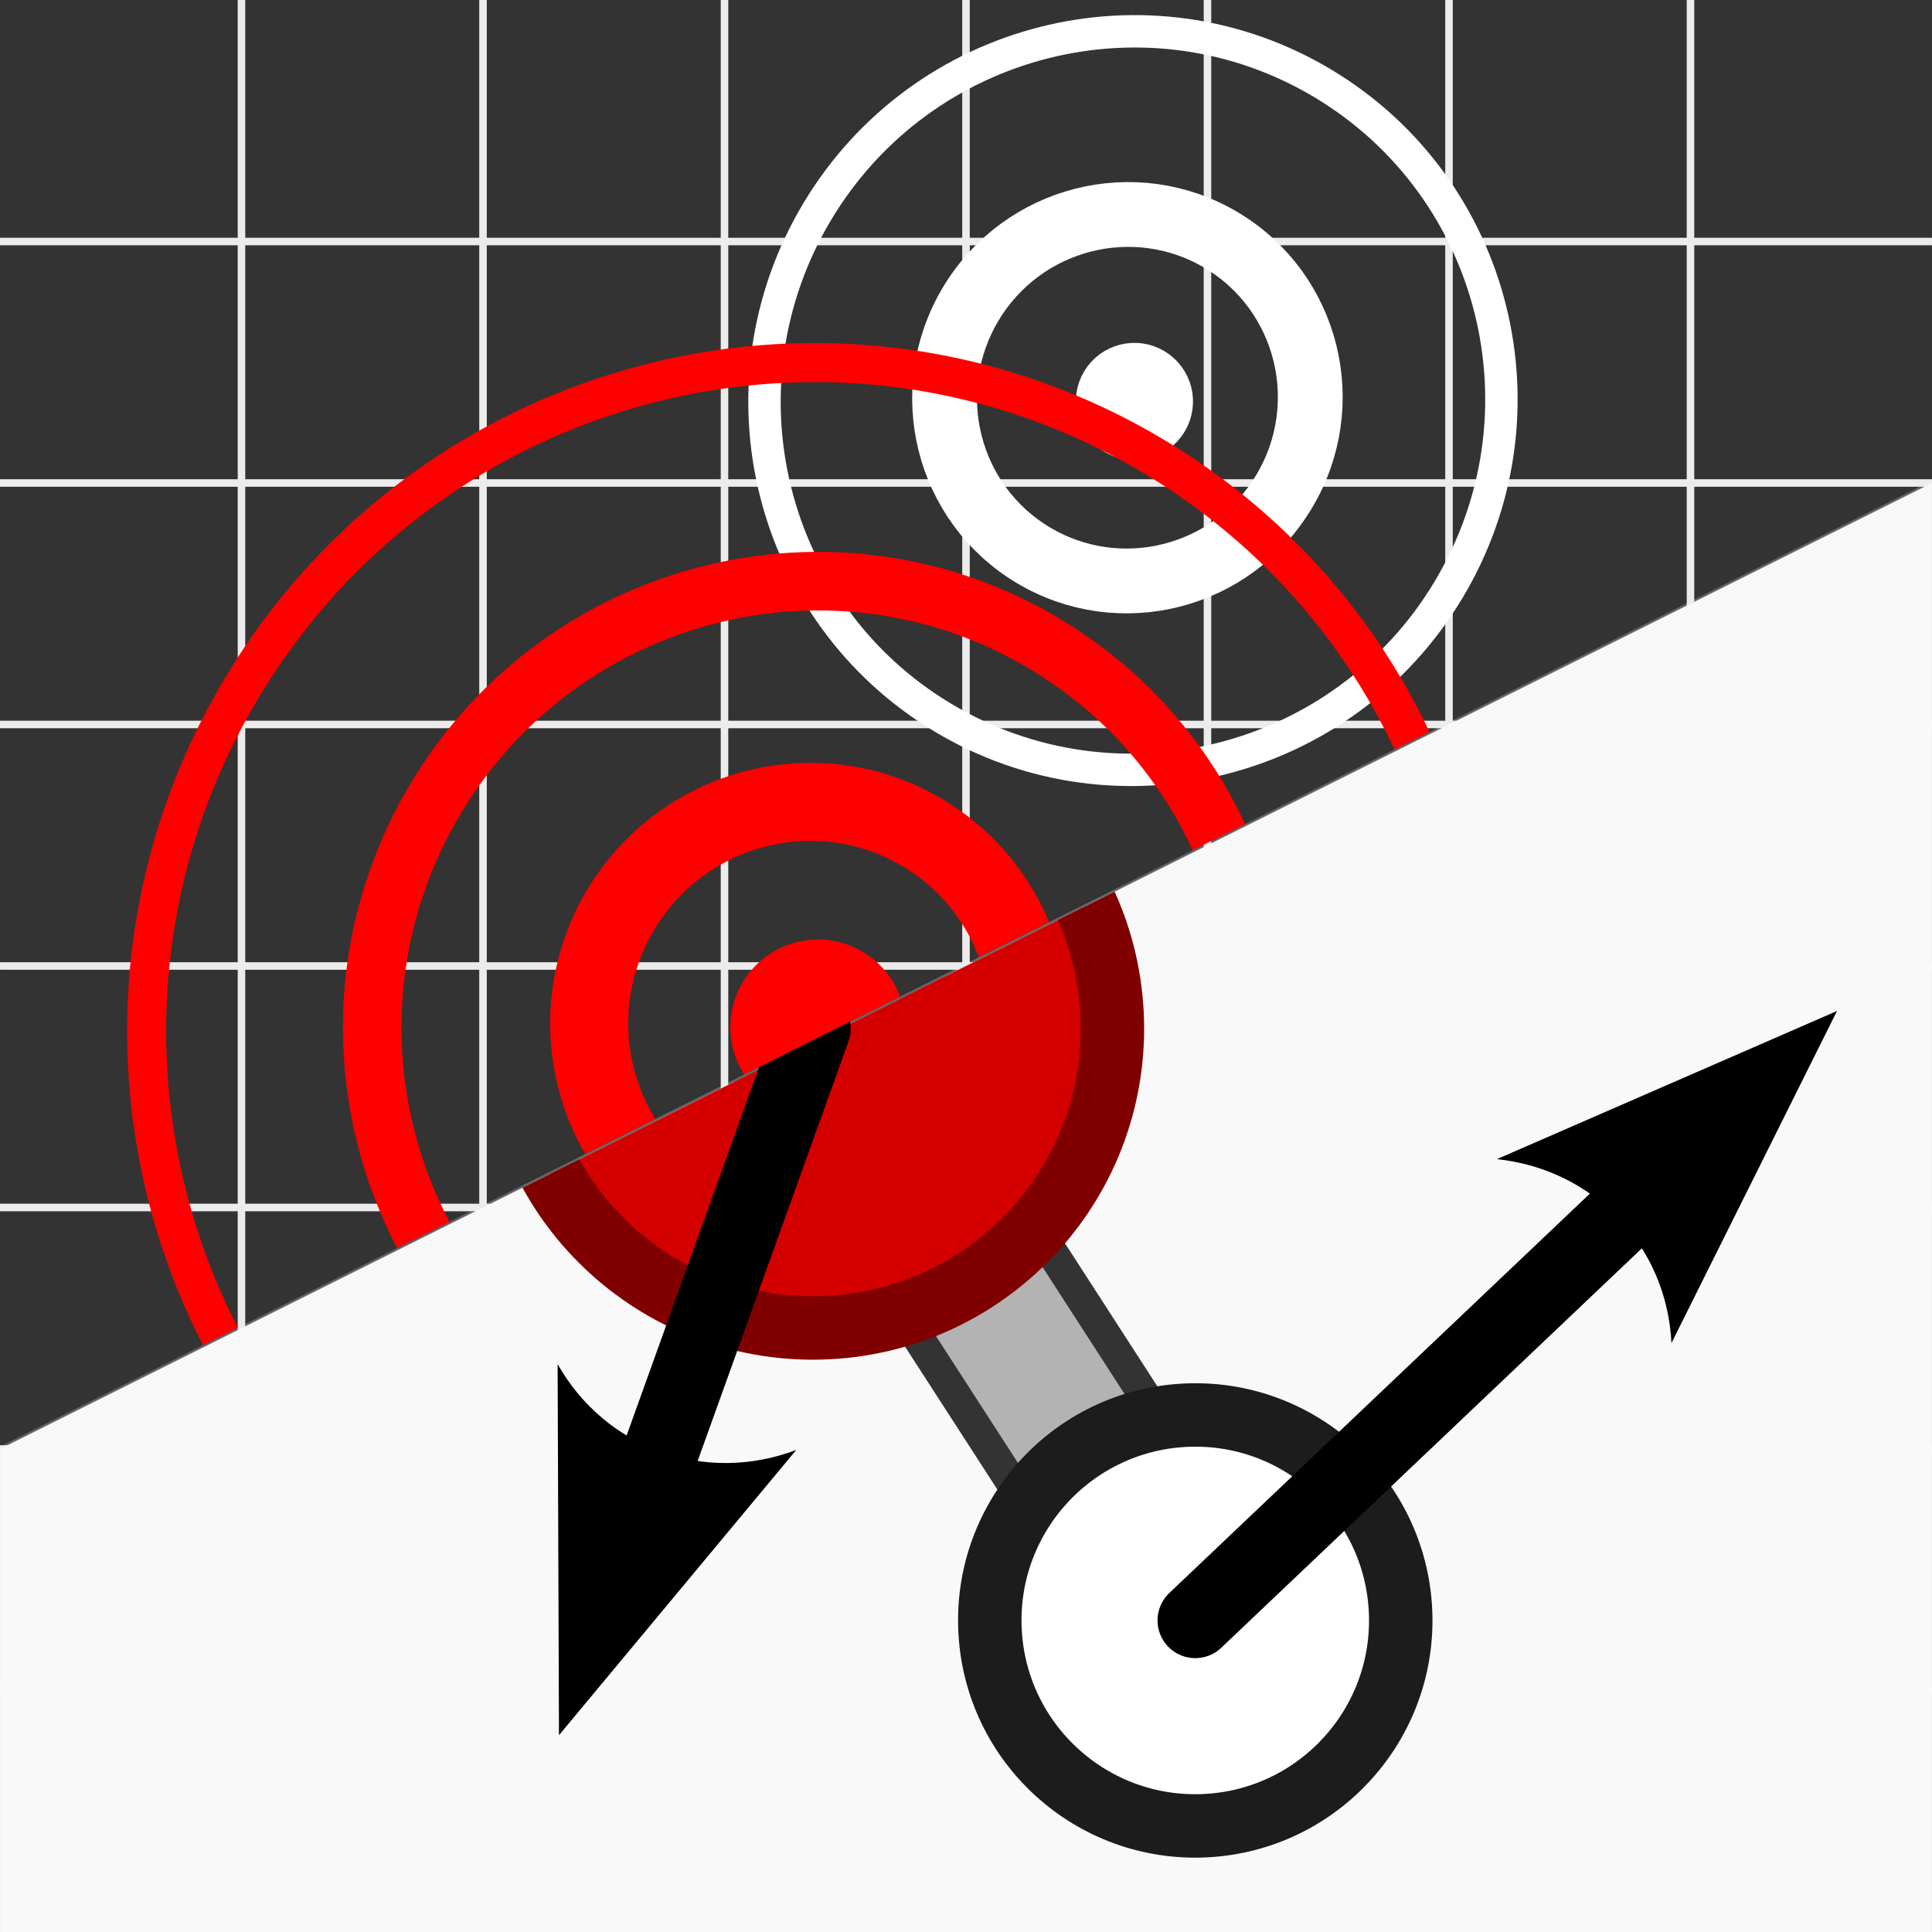
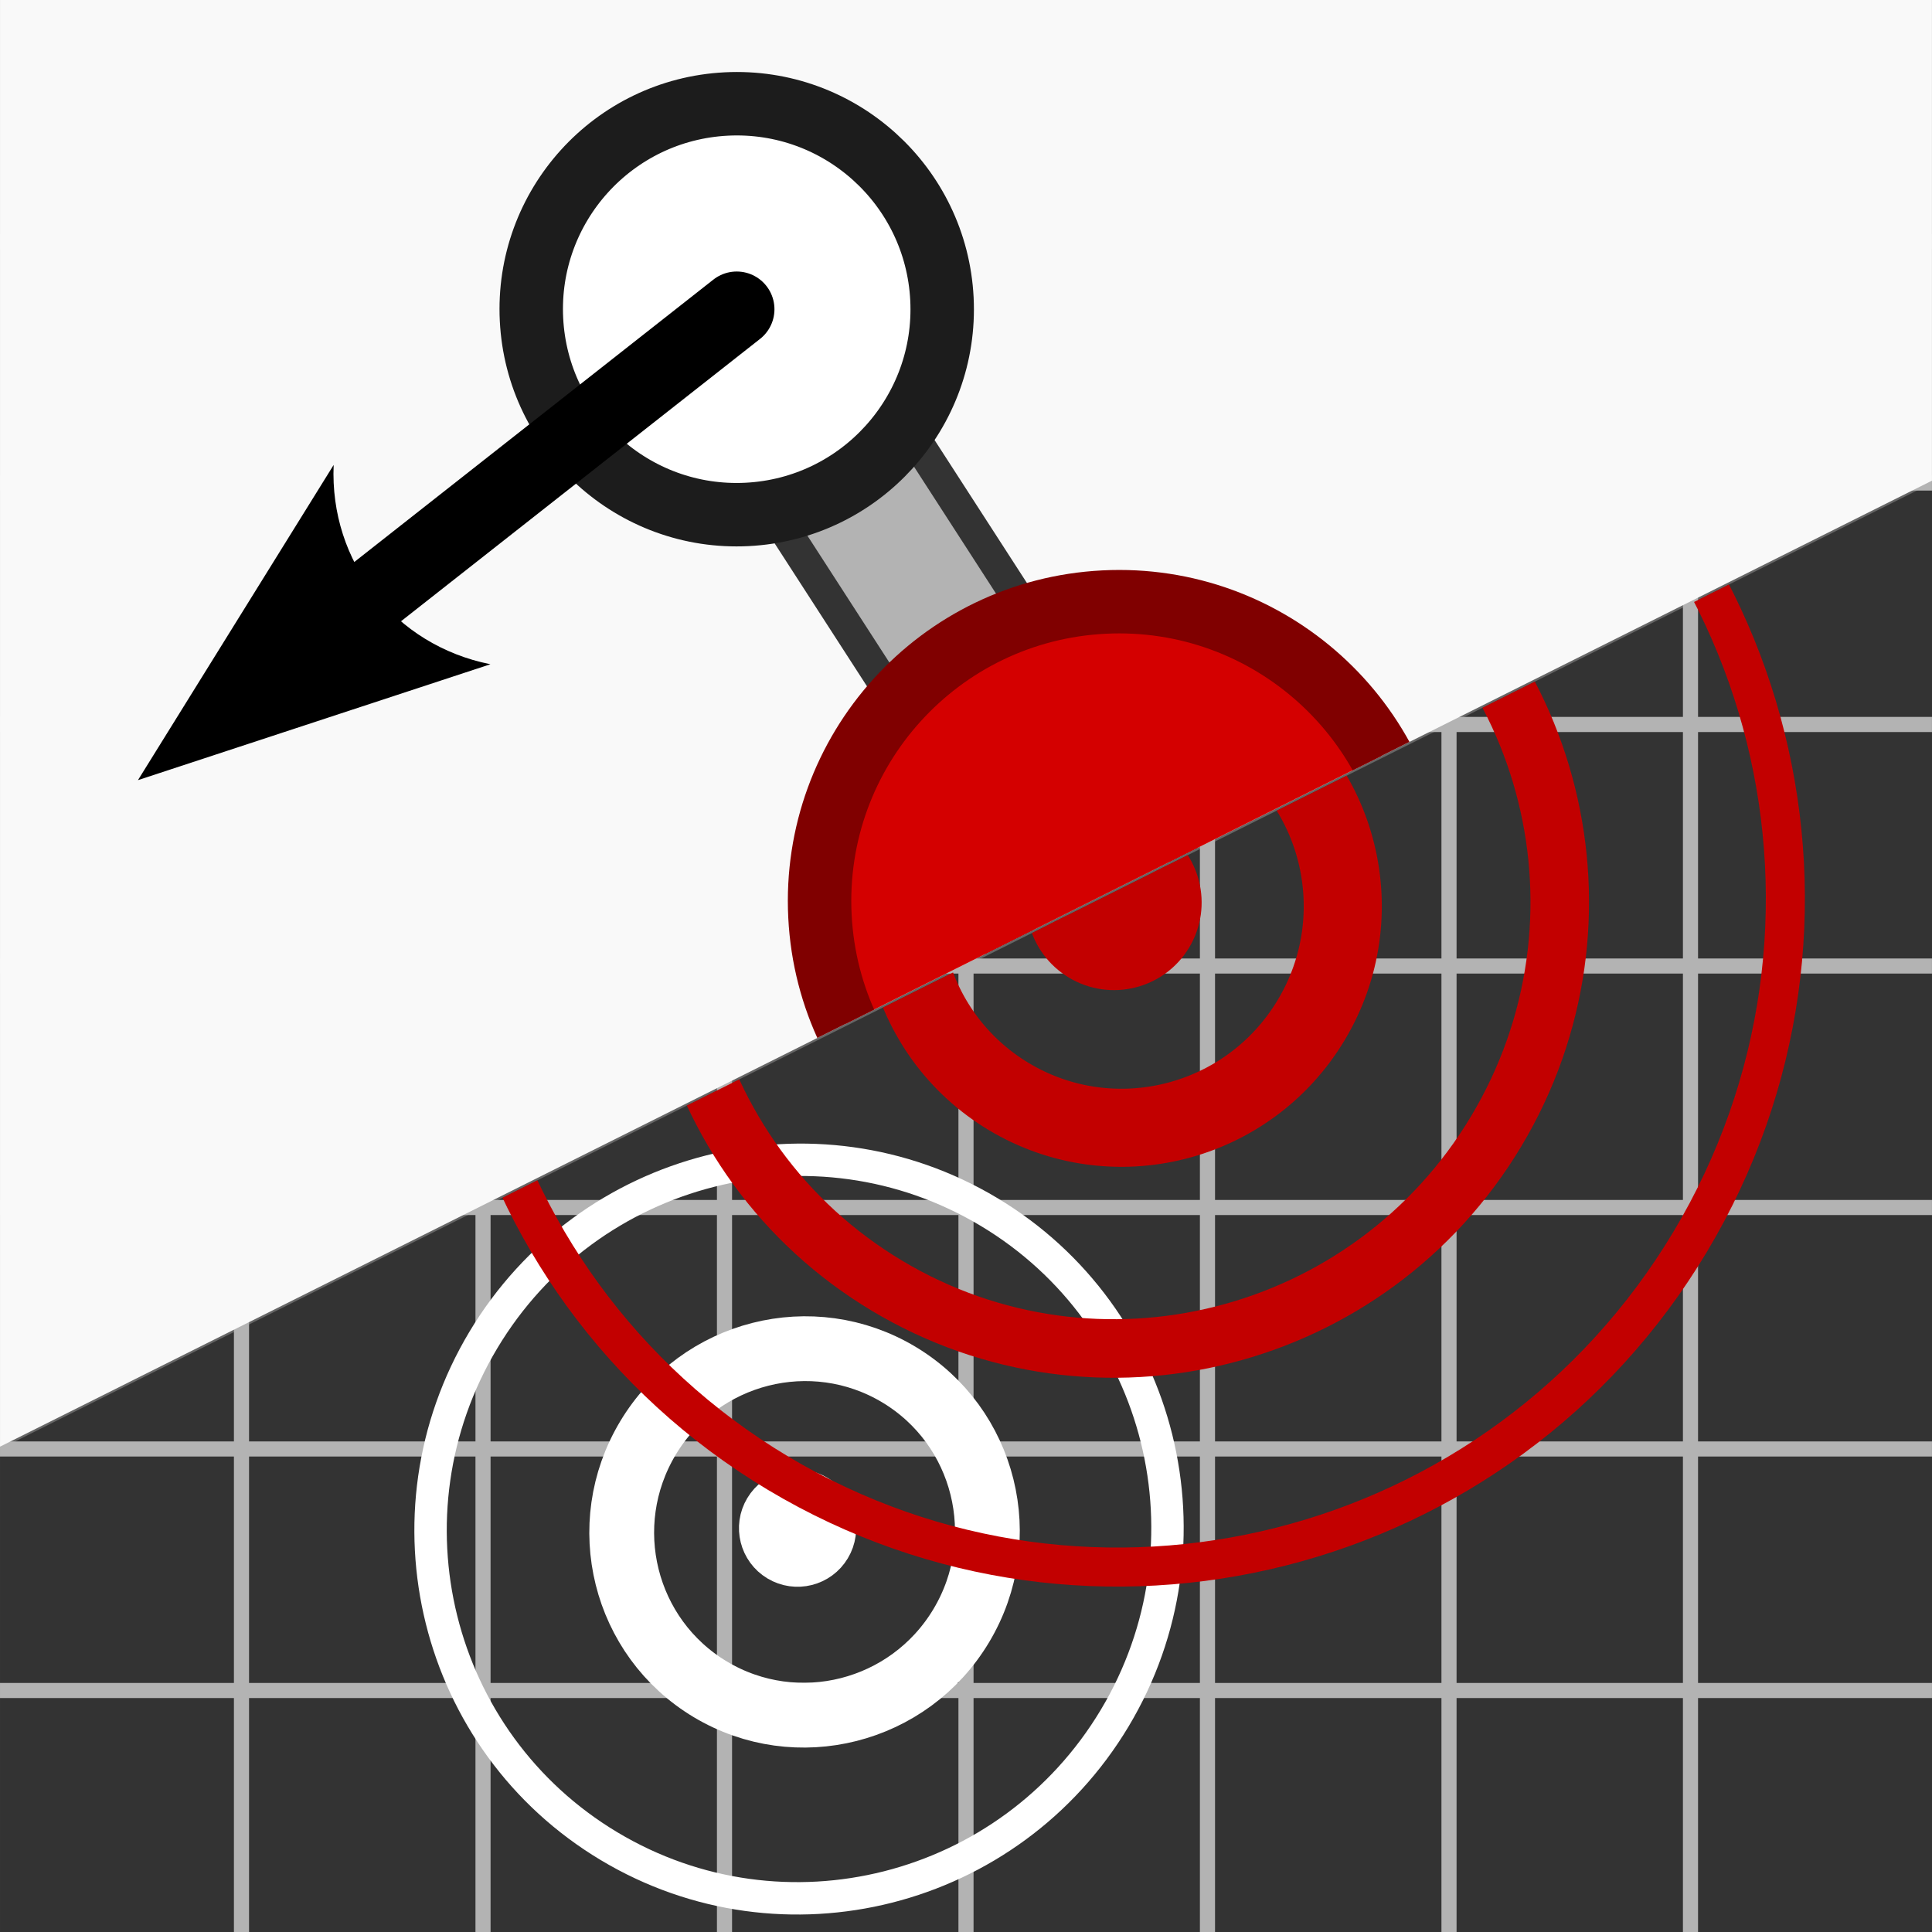
<svg xmlns="http://www.w3.org/2000/svg" width="128" height="128" viewBox="0 0 33.867 33.867" version="1.1" id="svg5">
  <defs id="defs2">
    <marker style="overflow:visible" id="ConcaveTriangle" refX="0" refY="0" orient="auto-start-reverse" markerWidth="0.6" markerHeight="0.6" viewBox="0 0 1 1" preserveAspectRatio="xMidYMid">
      <path transform="scale(0.7)" d="M -2,-4 9,0 -2,4 c 2,-2.33 2,-5.66 0,-8 z" style="fill:context-stroke;fill-rule:evenodd;stroke:none" id="path44" />
    </marker>
    <clipPath clipPathUnits="userSpaceOnUse" id="clipPath40">
      <path style="fill:#333333;stroke:#000000;stroke-width:0.265px;stroke-linecap:butt;stroke-linejoin:miter;stroke-opacity:1" d="M 43.431,97.174 V 88.707 H 9.565 v 25.4 z" id="path41" />
    </clipPath>
    <clipPath clipPathUnits="userSpaceOnUse" id="clipPath41">
      <path style="fill:#ffffff;stroke:#000000;stroke-width:0.202px;stroke-linecap:butt;stroke-linejoin:miter;stroke-opacity:1" d="M 8.457,67.004 1.994,66.679 0.693,92.53 20.082,93.506 Z" id="path42" />
    </clipPath>
  </defs>
  <g id="layer1" transform="translate(-9.56458,-88.7482)">
    <rect style="fill:#666666;fill-opacity:1;stroke:none;stroke-width:0.794;stroke-linecap:round;stroke-linejoin:round;stroke-miterlimit:4;stroke-dasharray:none;stroke-dashoffset:17.764;stroke-opacity:1;paint-order:markers stroke fill" id="rect45" width="33.867" height="33.867" x="9.565" y="88.748" />
-     <path style="fill:#333333;stroke:none;stroke-width:0.265px;stroke-linecap:butt;stroke-linejoin:miter;stroke-opacity:1" d="M 43.431,97.174 V 88.707 H 9.565 v 25.4 z" id="path36" />
-     <g id="g33" style="stroke:#ececec;fill:#b3b3b3;stroke-width:0.132;stroke-dasharray:none">
-       <path style="fill:#b3b3b3;stroke:#ececec;stroke-width:0.132;stroke-linecap:butt;stroke-linejoin:miter;stroke-dasharray:none;stroke-opacity:1" d="m 30.731,88.748 c 0,11.289 0,22.578 0,33.867" id="path2477" />
-       <path style="fill:#b3b3b3;stroke:#ececec;stroke-width:0.132;stroke-linecap:butt;stroke-linejoin:miter;stroke-dasharray:none;stroke-opacity:1" d="m 34.965,88.748 c 0,11.289 0,22.578 0,33.867" id="path2481" />
-       <path style="fill:#b3b3b3;stroke:#ececec;stroke-width:0.132;stroke-linecap:butt;stroke-linejoin:miter;stroke-dasharray:none;stroke-opacity:1" d="m 39.198,88.748 c 0,11.289 0,22.578 0,33.867" id="path2485" />
-       <path style="fill:#b3b3b3;stroke:#ececec;stroke-width:0.132;stroke-linecap:butt;stroke-linejoin:miter;stroke-dasharray:none;stroke-opacity:1" d="m 26.498,92.982 c 5.645,0 11.289,0 16.933,0" id="path2489" />
-       <path style="fill:#b3b3b3;stroke:#ececec;stroke-width:0.132;stroke-linecap:butt;stroke-linejoin:miter;stroke-dasharray:none;stroke-opacity:1" d="m 26.498,97.215 c 5.645,0 11.289,0 16.933,0" id="path2493" />
-       <path style="fill:#b3b3b3;stroke:#ececec;stroke-width:0.132;stroke-linecap:butt;stroke-linejoin:miter;stroke-dasharray:none;stroke-opacity:1" d="m 26.498,101.448 c 5.645,0 11.289,0 16.933,0" id="path2497" />
-       <path style="fill:#b3b3b3;stroke:#ececec;stroke-width:0.132;stroke-linecap:butt;stroke-linejoin:miter;stroke-dasharray:none;stroke-opacity:1" d="m 26.498,105.682 c 5.645,0 11.289,0 16.933,0" id="path2499" />
-       <path style="fill:#b3b3b3;stroke:#ececec;stroke-width:0.132;stroke-linecap:butt;stroke-linejoin:miter;stroke-dasharray:none;stroke-opacity:1" d="m 26.498,109.915 c 5.645,0 11.289,0 16.933,0" id="path2509" />
-       <path style="fill:#b3b3b3;stroke:#ececec;stroke-width:0.132;stroke-linecap:butt;stroke-linejoin:miter;stroke-dasharray:none;stroke-opacity:1" d="m 26.498,114.148 c 5.645,0 11.289,0 16.933,0" id="path2511" />
-       <path style="fill:#b3b3b3;stroke:#ececec;stroke-width:0.132;stroke-linecap:butt;stroke-linejoin:miter;stroke-dasharray:none;stroke-opacity:1" d="m 26.498,118.382 c 5.645,0 11.289,0 16.933,0" id="path2521" />
-       <path style="fill:#b3b3b3;stroke:#ececec;stroke-width:0.132;stroke-linecap:butt;stroke-linejoin:miter;stroke-dasharray:none;stroke-opacity:1" d="m 30.731,88.748 c 0,11.289 0,22.578 0,33.867" id="path1" transform="translate(-16.93333)" />
-       <path style="fill:#b3b3b3;stroke:#ececec;stroke-width:0.132;stroke-linecap:butt;stroke-linejoin:miter;stroke-dasharray:none;stroke-opacity:1" d="m 34.965,88.748 c 0,11.289 0,22.578 0,33.867" id="path2" transform="translate(-16.93333)" />
-       <path style="fill:#b3b3b3;stroke:#ececec;stroke-width:0.132;stroke-linecap:butt;stroke-linejoin:miter;stroke-dasharray:none;stroke-opacity:1" d="m 39.198,88.748 c 0,11.289 0,22.578 0,33.867" id="path3" transform="translate(-16.93333)" />
-       <path style="fill:#b3b3b3;stroke:#ececec;stroke-width:0.132;stroke-linecap:butt;stroke-linejoin:miter;stroke-dasharray:none;stroke-opacity:1" d="m 26.498,92.982 c 5.645,0 11.289,0 16.933,0" id="path4" transform="translate(-16.93333)" />
-       <path style="fill:#b3b3b3;stroke:#ececec;stroke-width:0.132;stroke-linecap:butt;stroke-linejoin:miter;stroke-dasharray:none;stroke-opacity:1" d="m 26.498,97.215 c 5.645,0 11.289,0 16.933,0" id="path5" transform="translate(-16.93333)" />
-       <path style="fill:#b3b3b3;stroke:#ececec;stroke-width:0.132;stroke-linecap:butt;stroke-linejoin:miter;stroke-dasharray:none;stroke-opacity:1" d="m 26.498,101.448 c 5.645,0 11.289,0 16.933,0" id="path6" transform="translate(-16.93333)" />
-       <path style="fill:#b3b3b3;stroke:#ececec;stroke-width:0.132;stroke-linecap:butt;stroke-linejoin:miter;stroke-dasharray:none;stroke-opacity:1" d="m 26.498,105.682 c 5.645,0 11.289,0 16.933,0" id="path7" transform="translate(-16.93333)" />
-       <path style="fill:#b3b3b3;stroke:#ececec;stroke-width:0.132;stroke-linecap:butt;stroke-linejoin:miter;stroke-dasharray:none;stroke-opacity:1" d="m 26.498,109.915 c 5.645,0 11.289,0 16.933,0" id="path8" transform="translate(-16.93333)" />
-       <path style="fill:#b3b3b3;stroke:#ececec;stroke-width:0.132;stroke-linecap:butt;stroke-linejoin:miter;stroke-dasharray:none;stroke-opacity:1" d="m 26.498,114.148 c 5.645,0 11.289,0 16.933,0" id="path9" transform="translate(-16.93333)" />
-       <path style="fill:#b3b3b3;stroke:#ececec;stroke-width:0.132;stroke-linecap:butt;stroke-linejoin:miter;stroke-dasharray:none;stroke-opacity:1" d="m 26.498,118.382 c 5.645,0 11.289,0 16.933,0" id="path10" transform="translate(-16.93333)" />
-       <path style="fill:#b3b3b3;stroke:#ececec;stroke-width:0.132;stroke-linecap:butt;stroke-linejoin:miter;stroke-dasharray:none;stroke-opacity:1" d="m 39.198,88.748 c 0,11.289 0,22.578 0,33.867" id="path31" transform="translate(-12.7)" />
+     <path style="fill:#333333;stroke:none;stroke-width:0.265px;stroke-linecap:butt;stroke-linejoin:miter;stroke-opacity:1" d="m 9.565,114.148 v 8.467 h 33.867 v -25.4 z" id="path36" />
+     <g id="g33" style="stroke:#b3b3b3;fill:#b3b3b3;stroke-width:0.265;stroke-dasharray:none;stroke-opacity:1">
+       <path style="fill:#b3b3b3;stroke:#b3b3b3;stroke-width:0.265;stroke-linecap:butt;stroke-linejoin:miter;stroke-dasharray:none;stroke-opacity:1" d="m 30.731,88.748 c 0,11.289 0,22.578 0,33.867" id="path2477" />
+       <path style="fill:#b3b3b3;stroke:#b3b3b3;stroke-width:0.265;stroke-linecap:butt;stroke-linejoin:miter;stroke-dasharray:none;stroke-opacity:1" d="m 34.965,88.748 c 0,11.289 0,22.578 0,33.867" id="path2481" />
+       <path style="fill:#b3b3b3;stroke:#b3b3b3;stroke-width:0.265;stroke-linecap:butt;stroke-linejoin:miter;stroke-dasharray:none;stroke-opacity:1" d="m 39.198,88.748 c 0,11.289 0,22.578 0,33.867" id="path2485" />
+       <path style="fill:#b3b3b3;stroke:#b3b3b3;stroke-width:0.265;stroke-linecap:butt;stroke-linejoin:miter;stroke-dasharray:none;stroke-opacity:1" d="m 26.498,92.982 c 5.645,0 11.289,0 16.933,0" id="path2489" />
+       <path style="fill:#b3b3b3;stroke:#b3b3b3;stroke-width:0.265;stroke-linecap:butt;stroke-linejoin:miter;stroke-dasharray:none;stroke-opacity:1" d="m 26.498,97.215 c 5.645,0 11.289,0 16.933,0" id="path2493" />
+       <path style="fill:#b3b3b3;stroke:#b3b3b3;stroke-width:0.265;stroke-linecap:butt;stroke-linejoin:miter;stroke-dasharray:none;stroke-opacity:1" d="m 26.498,101.448 c 5.645,0 11.289,0 16.933,0" id="path2497" />
+       <path style="fill:#b3b3b3;stroke:#b3b3b3;stroke-width:0.265;stroke-linecap:butt;stroke-linejoin:miter;stroke-dasharray:none;stroke-opacity:1" d="m 26.498,105.682 c 5.645,0 11.289,0 16.933,0" id="path2499" />
+       <path style="fill:#b3b3b3;stroke:#b3b3b3;stroke-width:0.265;stroke-linecap:butt;stroke-linejoin:miter;stroke-dasharray:none;stroke-opacity:1" d="m 26.498,109.915 c 5.645,0 11.289,0 16.933,0" id="path2509" />
+       <path style="fill:#b3b3b3;stroke:#b3b3b3;stroke-width:0.265;stroke-linecap:butt;stroke-linejoin:miter;stroke-dasharray:none;stroke-opacity:1" d="m 26.498,114.148 c 5.645,0 11.289,0 16.933,0" id="path2511" />
+       <path style="fill:#b3b3b3;stroke:#b3b3b3;stroke-width:0.265;stroke-linecap:butt;stroke-linejoin:miter;stroke-dasharray:none;stroke-opacity:1" d="m 26.498,118.382 c 5.645,0 11.289,0 16.933,0" id="path2521" />
+       <path style="fill:#b3b3b3;stroke:#b3b3b3;stroke-width:0.265;stroke-linecap:butt;stroke-linejoin:miter;stroke-dasharray:none;stroke-opacity:1" d="m 30.731,88.748 c 0,11.289 0,22.578 0,33.867" id="path1" transform="translate(-16.93333)" />
+       <path style="fill:#b3b3b3;stroke:#b3b3b3;stroke-width:0.265;stroke-linecap:butt;stroke-linejoin:miter;stroke-dasharray:none;stroke-opacity:1" d="m 34.965,88.748 c 0,11.289 0,22.578 0,33.867" id="path2" transform="translate(-16.93333)" />
+       <path style="fill:#b3b3b3;stroke:#b3b3b3;stroke-width:0.265;stroke-linecap:butt;stroke-linejoin:miter;stroke-dasharray:none;stroke-opacity:1" d="m 39.198,88.748 c 0,11.289 0,22.578 0,33.867" id="path3" transform="translate(-16.93333)" />
+       <path style="fill:#b3b3b3;stroke:#b3b3b3;stroke-width:0.265;stroke-linecap:butt;stroke-linejoin:miter;stroke-dasharray:none;stroke-opacity:1" d="m 26.498,92.982 c 5.645,0 11.289,0 16.933,0" id="path4" transform="translate(-16.93333)" />
+       <path style="fill:#b3b3b3;stroke:#b3b3b3;stroke-width:0.265;stroke-linecap:butt;stroke-linejoin:miter;stroke-dasharray:none;stroke-opacity:1" d="m 26.498,97.215 c 5.645,0 11.289,0 16.933,0" id="path5" transform="translate(-16.93333)" />
+       <path style="fill:#b3b3b3;stroke:#b3b3b3;stroke-width:0.265;stroke-linecap:butt;stroke-linejoin:miter;stroke-dasharray:none;stroke-opacity:1" d="m 26.498,101.448 c 5.645,0 11.289,0 16.933,0" id="path6" transform="translate(-16.93333)" />
+       <path style="fill:#b3b3b3;stroke:#b3b3b3;stroke-width:0.265;stroke-linecap:butt;stroke-linejoin:miter;stroke-dasharray:none;stroke-opacity:1" d="m 26.498,105.682 c 5.645,0 11.289,0 16.933,0" id="path7" transform="translate(-16.93333)" />
+       <path style="fill:#b3b3b3;stroke:#b3b3b3;stroke-width:0.265;stroke-linecap:butt;stroke-linejoin:miter;stroke-dasharray:none;stroke-opacity:1" d="m 26.498,109.915 c 5.645,0 11.289,0 16.933,0" id="path8" transform="translate(-16.93333)" />
+       <path style="fill:#b3b3b3;stroke:#b3b3b3;stroke-width:0.265;stroke-linecap:butt;stroke-linejoin:miter;stroke-dasharray:none;stroke-opacity:1" d="m 26.498,114.148 c 5.645,0 11.289,0 16.933,0" id="path9" transform="translate(-16.93333)" />
+       <path style="fill:#b3b3b3;stroke:#b3b3b3;stroke-width:0.265;stroke-linecap:butt;stroke-linejoin:miter;stroke-dasharray:none;stroke-opacity:1" d="m 26.498,118.382 c 5.645,0 11.289,0 16.933,0" id="path10" transform="translate(-16.93333)" />
+       <path style="fill:#b3b3b3;stroke:#b3b3b3;stroke-width:0.265;stroke-linecap:butt;stroke-linejoin:miter;stroke-dasharray:none;stroke-opacity:1" d="m 39.198,88.748 c 0,11.289 0,22.578 0,33.867" id="path31" transform="translate(-12.7)" />
    </g>
-     <path style="fill:#f9f9f9;stroke:none;stroke-width:0.265px;stroke-linecap:butt;stroke-linejoin:miter;stroke-opacity:1" d="m 9.565,114.148 v 8.467 H 43.431 V 97.215 Z" id="path33" />
-     <g id="g10" transform="matrix(-0.06576606,-1.306738,1.306738,-0.06576606,-77.43569,129.6061)" style="stroke-width:0.85" mask="none" clip-path="url(#clipPath41)">
-       <path style="fill:none;stroke:#333333;stroke-width:2.551;stroke-linecap:butt;stroke-linejoin:miter;stroke-miterlimit:4;stroke-dasharray:none;stroke-opacity:1" d="m 18.529,117.251 c 0,0 8.175,-4.717 8.175,-4.717 0,0 8.177,4.724 8.177,4.724" id="path11" transform="translate(-13.17054,-34.36895)" />
-       <path style="fill:none;stroke:#b3b3b3;stroke-width:1.701;stroke-linecap:butt;stroke-linejoin:miter;stroke-miterlimit:4;stroke-dasharray:none;stroke-opacity:1" d="m 18.529,117.251 c 0,0 8.175,-4.717 8.175,-4.717 0,0 8.177,4.724 8.177,4.724" id="path28614" transform="translate(-13.17054,-34.36895)" />
-       <circle style="opacity:1;fill:#d40000;fill-opacity:1;stroke:#800000;stroke-width:0.85;stroke-linecap:round;stroke-miterlimit:4;stroke-dasharray:none;stroke-dashoffset:0;paint-order:fill markers stroke" id="path28264" cx="13.536" cy="78.165" r="4.012" />
-       <circle style="fill:#ffffff;fill-opacity:1;stroke:#333333;stroke-width:0.85;stroke-linecap:round;stroke-miterlimit:4;stroke-dasharray:none;stroke-dashoffset:0;paint-order:fill markers stroke" id="path28264-3" cx="21.71" cy="82.889" r="2.753" />
-       <circle style="fill:#ffffff;fill-opacity:1;stroke:#1c1c1c;stroke-width:0.85;stroke-linecap:round;stroke-miterlimit:4;stroke-dasharray:none;stroke-dashoffset:0;paint-order:fill markers stroke;stroke-opacity:1" id="circle28579" cx="5.358" cy="82.882" r="2.753" />
-     </g>
-     <path style="fill:none;stroke:#000000;stroke-width:1.323;stroke-linecap:round;stroke-linejoin:miter;stroke-miterlimit:4;stroke-dasharray:none;stroke-opacity:1;marker-end:url(#ConcaveTriangle)" d="m 23.815,106.781 -2.76,7.678" id="path43" />
-     <path style="fill:none;stroke:#000000;stroke-width:1.323;stroke-linecap:round;stroke-linejoin:miter;stroke-miterlimit:4;stroke-dasharray:none;stroke-opacity:1;marker-end:url(#ConcaveTriangle)" d="m 30.517,117.153 7.623,-7.239" id="path45" />
-     <g id="g40" clip-path="url(#clipPath40)">
+     <g id="g40" clip-path="url(#clipPath40)" transform="rotate(180,26.49791,105.6611)">
      <g id="g24" style="clip-rule:evenodd;fill-rule:evenodd;stroke:#ffffff;stroke-linecap:round;stroke-linejoin:round;stroke-miterlimit:1.5;stroke-opacity:1" transform="matrix(0.212516,0.1272301,-0.1272301,0.212516,13.85469,78.05317)">
        <circle cx="90.797" cy="29.082" r="3" style="fill:#ffffff;stroke:#ffffff;stroke-width:2.293;stroke-dasharray:none;stroke-opacity:1" id="circle22" />
        <ellipse cx="90.236" cy="29.109" rx="12.923" ry="12.983" style="fill:none;stroke:#ffffff;stroke-width:4.586;stroke-dasharray:none;stroke-opacity:1" id="ellipse23" />
        <ellipse cx="90.676" cy="29.082" rx="26.041" ry="26.162" style="fill:none;stroke:#ffffff;stroke-width:2.293;stroke-dasharray:none;stroke-opacity:1" id="ellipse24" />
      </g>
-       <g id="g22" style="clip-rule:evenodd;fill-rule:evenodd;stroke:#d40000;stroke-linecap:round;stroke-linejoin:round;stroke-miterlimit:1.5;stroke-opacity:1" transform="matrix(0.25607,0.1533052,-0.1533052,0.25607,21.12004,81.45358)">
-         <circle cx="51.545" cy="67.943" r="4" style="fill:#ff0000;fill-opacity:1;stroke:#ff0000;stroke-width:2.293;stroke-dasharray:none;stroke-opacity:1" id="circle20" />
-         <ellipse cx="50.984" cy="67.971" rx="12.923" ry="12.983" style="fill:none;stroke:#ff0000;stroke-width:4.586;stroke-dasharray:none;stroke-opacity:1" id="ellipse20" />
-         <ellipse cx="51.424" cy="67.943" rx="26.041" ry="26.162" style="fill:none;stroke:#ff0000;stroke-width:3.439;stroke-dasharray:none;stroke-opacity:1" id="ellipse21" />
-         <ellipse cx="51.27" cy="68.226" rx="38.997" ry="39.178" style="fill:none;stroke:#ff0000;stroke-width:2.293;stroke-dasharray:none;stroke-opacity:1" id="ellipse22" />
+       <g id="g22" style="clip-rule:evenodd;fill-rule:evenodd;stroke:#c20000;stroke-linecap:round;stroke-linejoin:round;stroke-miterlimit:1.5;stroke-opacity:1" transform="matrix(0.25607,0.1533052,-0.1533052,0.25607,21.12004,81.45358)">
+         <circle cx="51.545" cy="67.943" r="4" style="fill:#c20000;fill-opacity:1;stroke:#c20000;stroke-width:2.293;stroke-dasharray:none;stroke-opacity:1" id="circle20" />
+         <ellipse cx="50.984" cy="67.971" rx="12.923" ry="12.983" style="fill:none;stroke:#c20000;stroke-width:4.586;stroke-dasharray:none;stroke-opacity:1" id="ellipse20" />
+         <ellipse cx="51.424" cy="67.943" rx="26.041" ry="26.162" style="fill:none;stroke:#c20000;stroke-width:3.439;stroke-dasharray:none;stroke-opacity:1" id="ellipse21" />
+         <ellipse cx="51.27" cy="68.226" rx="38.997" ry="39.178" style="fill:none;stroke:#c20000;stroke-width:2.293;stroke-dasharray:none;stroke-opacity:1" id="ellipse22" />
      </g>
+     </g>
+     <g id="g2" transform="rotate(180,26.49791,105.6611)">
+       <path style="fill:#f9f9f9;stroke:none;stroke-width:0.265px;stroke-linecap:butt;stroke-linejoin:miter;stroke-opacity:1" d="m 9.565,114.148 v 8.467 H 43.431 V 97.215 Z" id="path33" />
+       <g id="g10" transform="matrix(-0.06576606,-1.306738,1.306738,-0.06576606,-77.43569,129.6061)" style="stroke-width:0.85" mask="none" clip-path="url(#clipPath41)">
+         <path style="fill:none;stroke:#333333;stroke-width:2.551;stroke-linecap:butt;stroke-linejoin:miter;stroke-miterlimit:4;stroke-dasharray:none;stroke-opacity:1" d="m 18.529,117.251 c 0,0 8.175,-4.717 8.175,-4.717 0,0 8.177,4.724 8.177,4.724" id="path11" transform="translate(-13.17054,-34.36895)" />
+         <path style="fill:none;stroke:#b3b3b3;stroke-width:1.701;stroke-linecap:butt;stroke-linejoin:miter;stroke-miterlimit:4;stroke-dasharray:none;stroke-opacity:1" d="m 18.529,117.251 c 0,0 8.175,-4.717 8.175,-4.717 0,0 8.177,4.724 8.177,4.724" id="path28614" transform="translate(-13.17054,-34.36895)" />
+         <circle style="opacity:1;fill:#d40000;fill-opacity:1;stroke:#800000;stroke-width:0.85;stroke-linecap:round;stroke-miterlimit:4;stroke-dasharray:none;stroke-dashoffset:0;paint-order:fill markers stroke" id="path28264" cx="13.536" cy="78.165" r="4.012" />
+         <circle style="fill:#ffffff;fill-opacity:1;stroke:#333333;stroke-width:0.85;stroke-linecap:round;stroke-miterlimit:4;stroke-dasharray:none;stroke-dashoffset:0;paint-order:fill markers stroke" id="path28264-3" cx="21.71" cy="82.889" r="2.753" />
+         <circle style="fill:#ffffff;fill-opacity:1;stroke:#1c1c1c;stroke-width:0.85;stroke-linecap:round;stroke-miterlimit:4;stroke-dasharray:none;stroke-dashoffset:0;stroke-opacity:1;paint-order:fill markers stroke" id="circle28579" cx="5.358" cy="82.882" r="2.753" />
+       </g>
+       <path style="fill:none;stroke:#000000;stroke-width:1.323;stroke-linecap:round;stroke-linejoin:miter;stroke-miterlimit:4;stroke-dasharray:none;stroke-opacity:1;marker-end:url(#ConcaveTriangle)" d="m 30.517,117.153 6.565,-5.163" id="path45" />
    </g>
  </g>
</svg>
